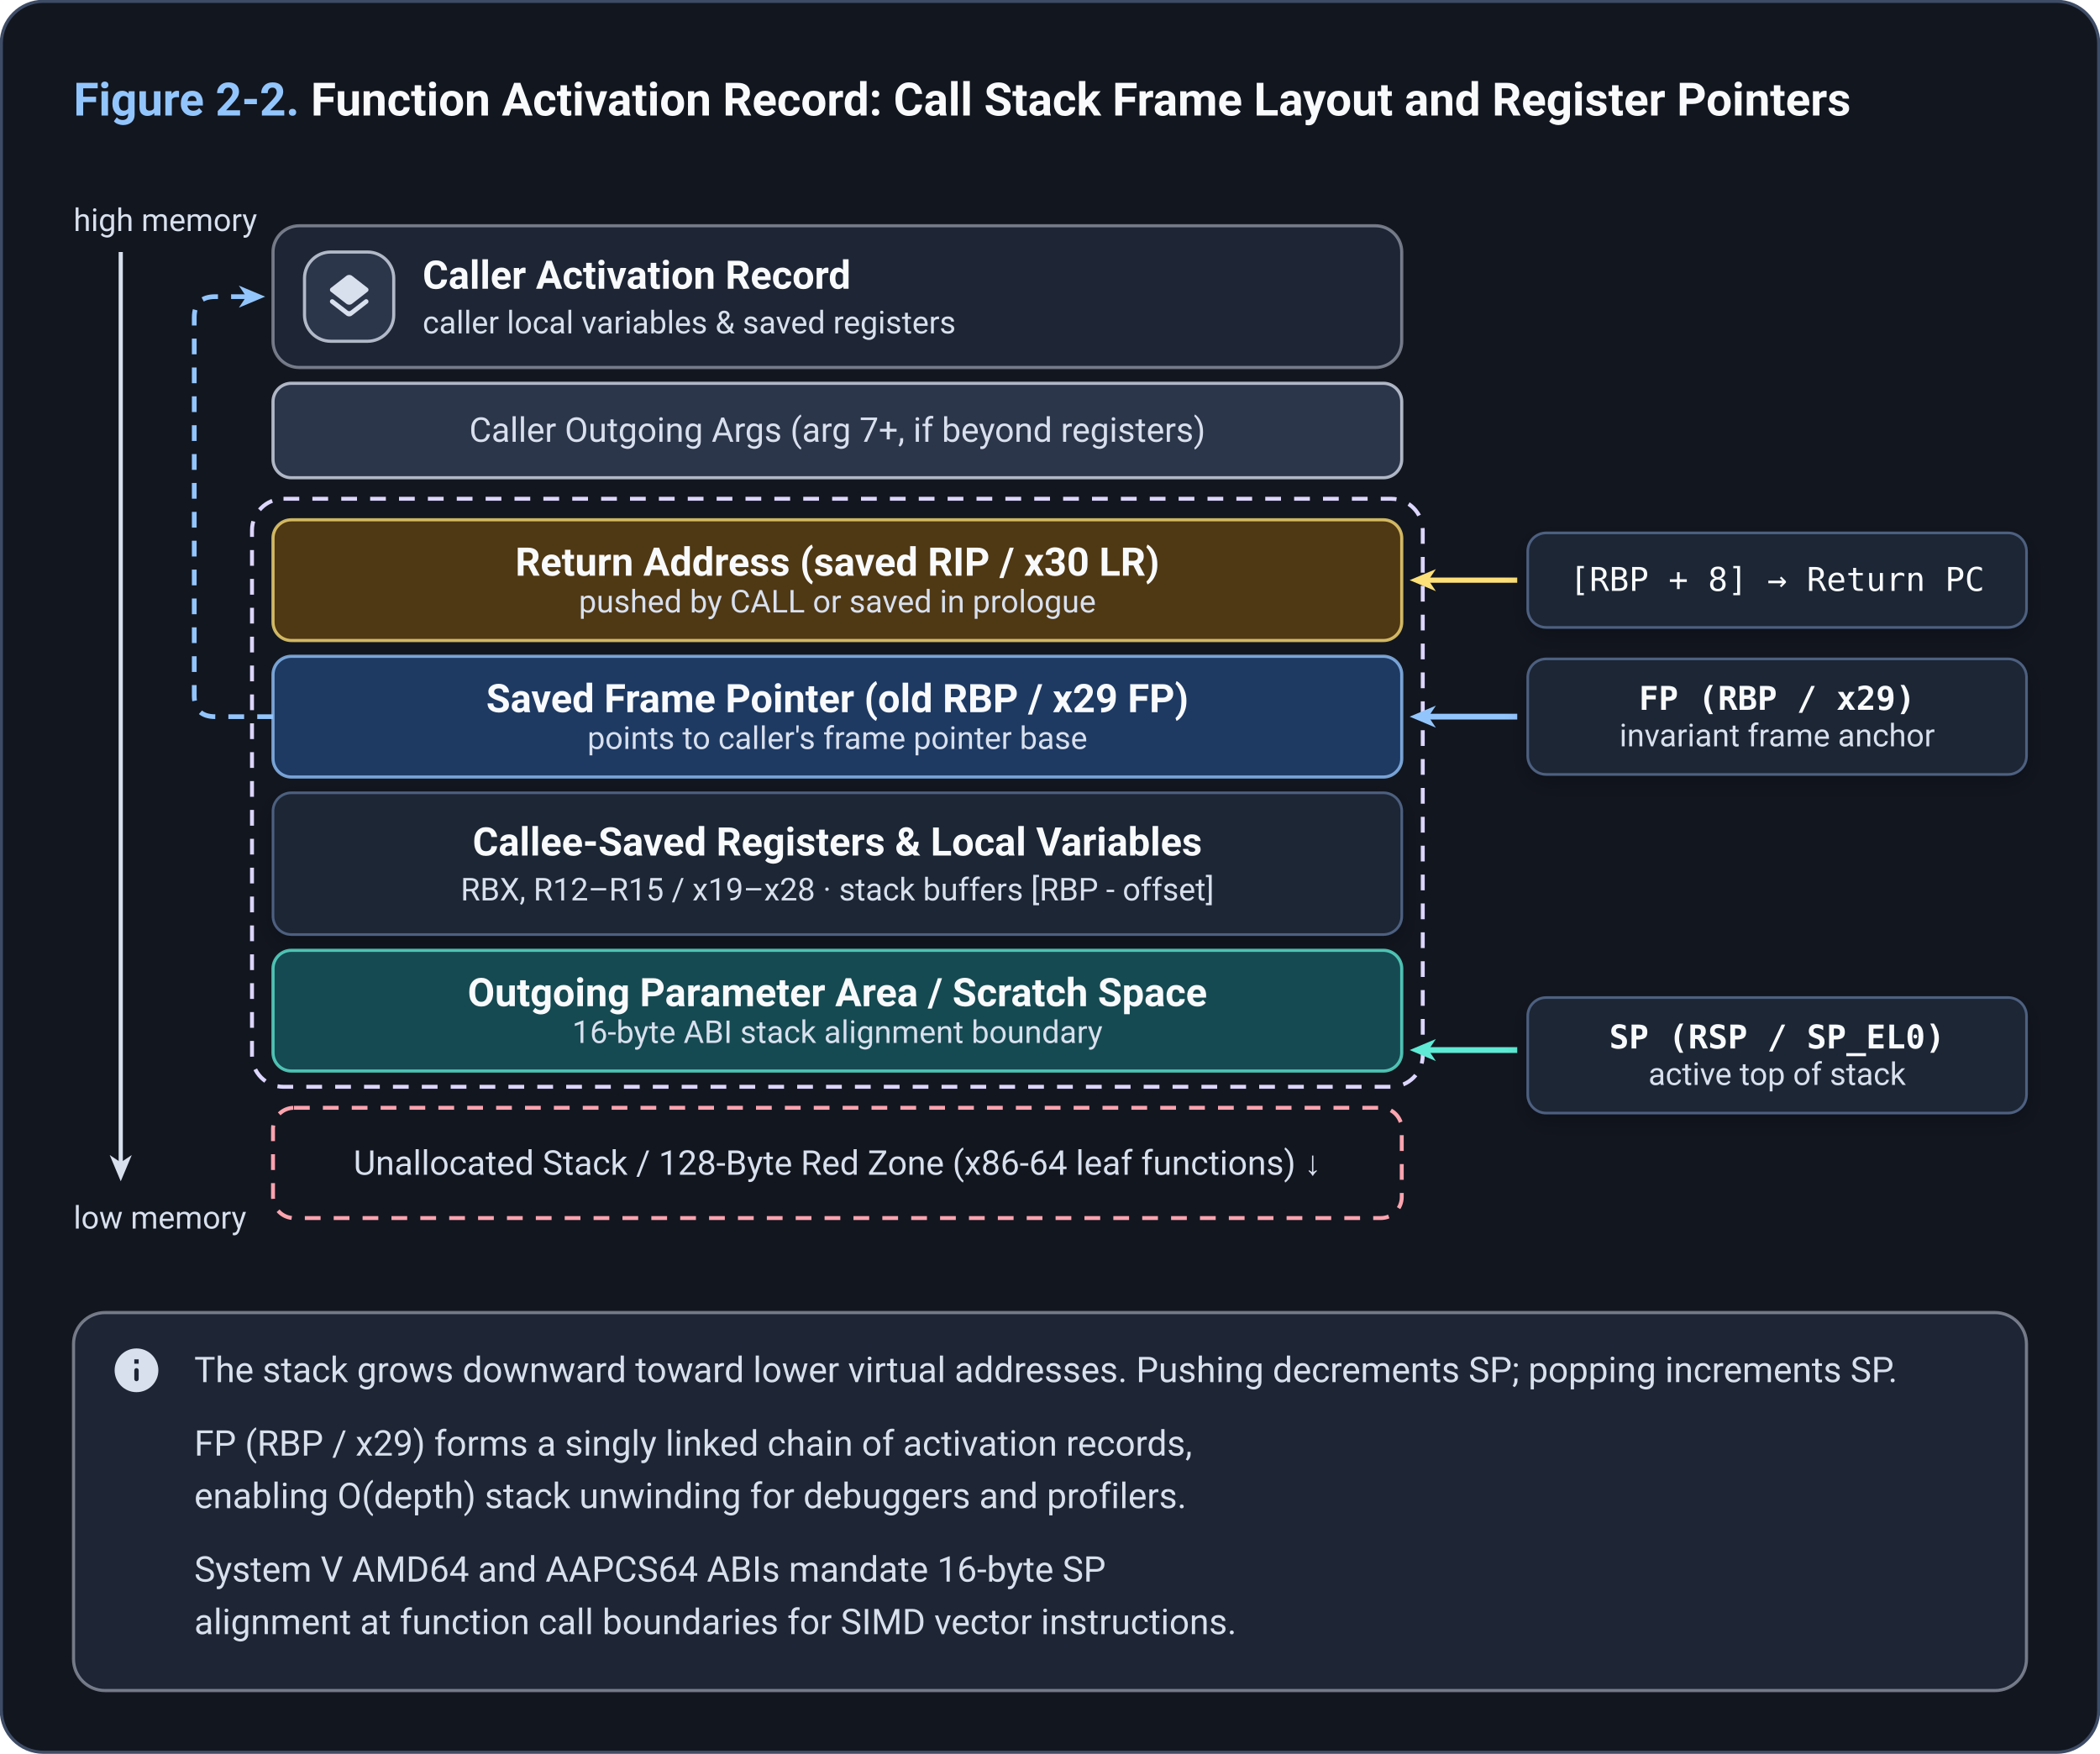
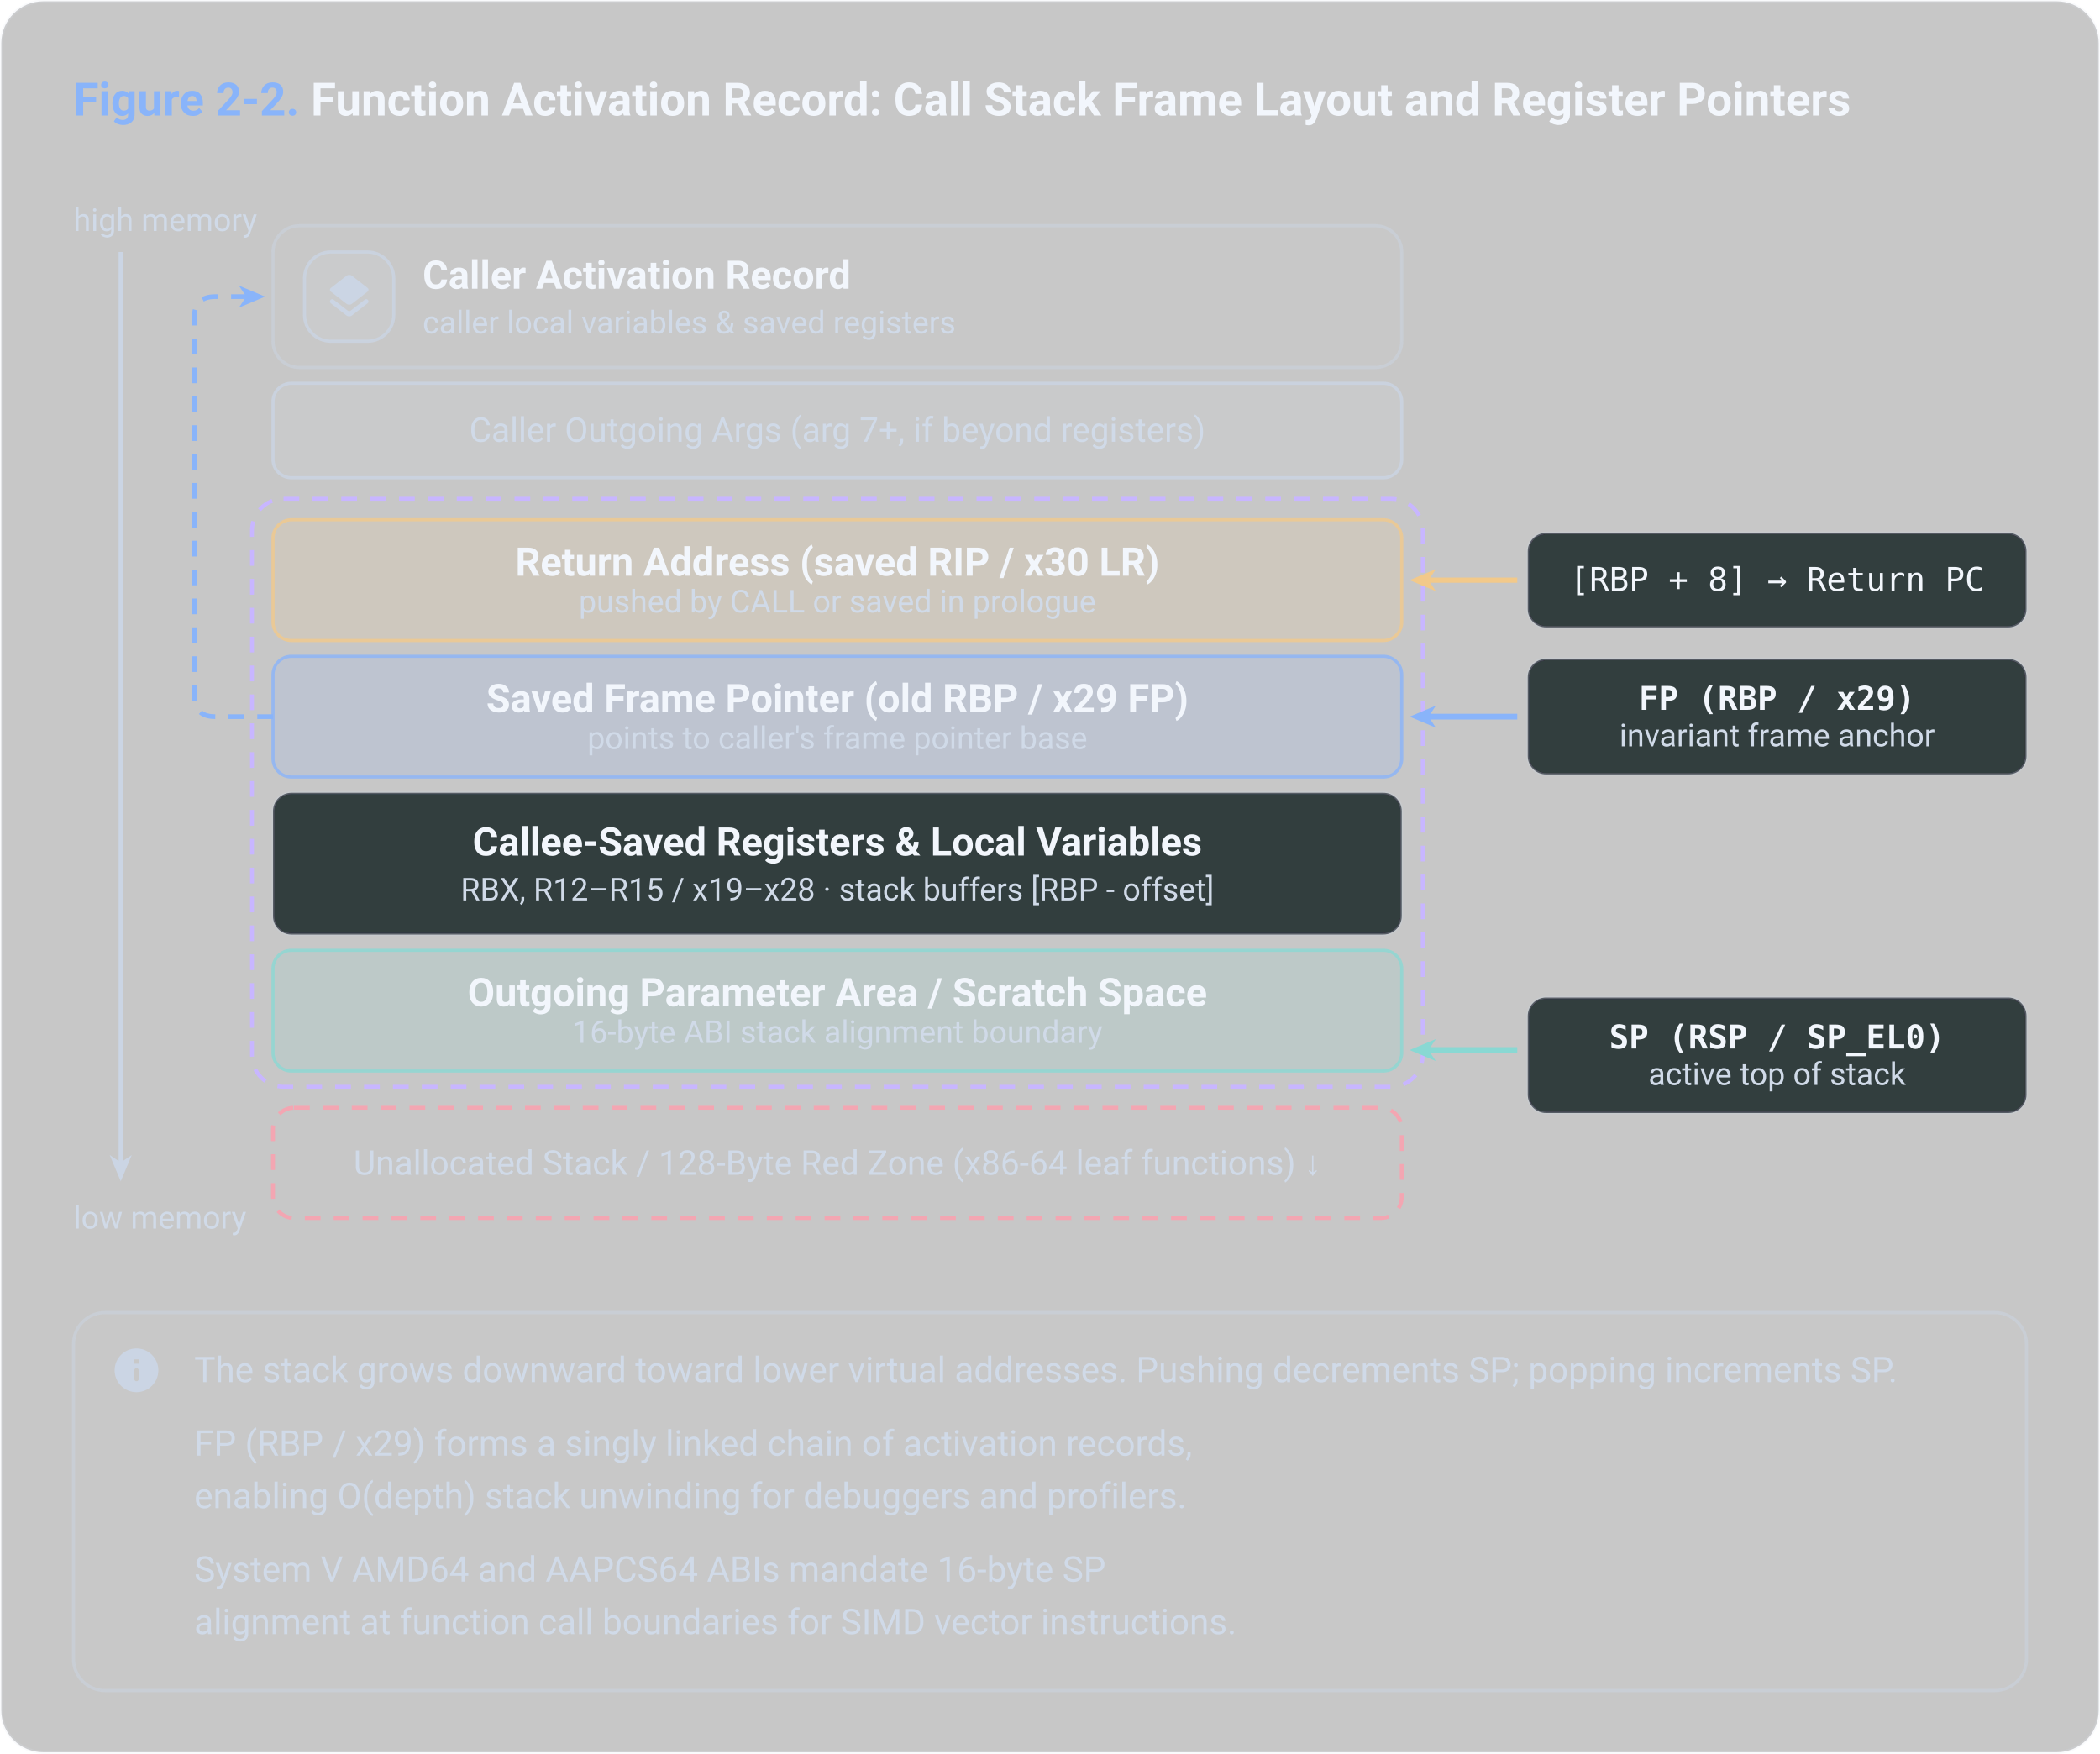
<svg xmlns="http://www.w3.org/2000/svg" viewBox="0 0 800 668" width="800" height="668">
  <style>
-     text { font-family: -apple-system, BlinkMacSystemFont, "Segoe UI", Roboto, "Helvetica Neue", Arial, sans-serif; fill: #F8FAFC; }
-     .paper { fill: #12161F; }
-     .frame { fill: #12161F; stroke: #3E4C66; stroke-width: 1.2; }
-     .card { fill: #1E2636; stroke: #4E6080; stroke-width: 1; }
-     .hair { stroke: #3E4C66; stroke-width: 1.2; fill: none; }
-     .muted { fill: #D8E0EE; }
-     .ink { fill: #F8FAFC; }
+     text { font-family: -apple-system, BlinkMacSystemFont, "Segoe UI", Roboto, "Helvetica Neue", Arial, sans-serif; fill: #F2F6FC; }
+     .paper { fill: #121722; }
+     .frame { fill: rgba(0, 0, 0, 0.22); stroke: rgba(226, 232, 240, 0.18); stroke-width: 1.2; }
+     .card { fill: rgba(13, 18, 28, 0.80); stroke: rgba(203, 213, 225, 0.24); stroke-width: 1; }
+     .hair { stroke: rgba(226, 232, 240, 0.18); stroke-width: 1.2; fill: none; }
+     .muted { fill: #D0DAE8; }
+     .ink { fill: #F2F6FC; }
    .title { font-size: 17.5px; font-weight: 650; }
    .head { font-size: 15.5px; font-weight: 650; }
    .name { font-size: 15px; font-weight: 650; }
    .body { font-size: 13.5px; }
    .sub { font-size: 13px; }
    .mono { font-size: 12.5px; font-family: "SF Mono", SFMono-Regular, ui-monospace, Menlo, Consolas, monospace; }
    .monob { font-size: 12.5px; font-weight: 650; font-family: "SF Mono", SFMono-Regular, ui-monospace, Menlo, Consolas, monospace; }
    .small { font-size: 12px; }
    .note { font-size: 13.5px; }
    .noteb { font-size: 13.5px; font-weight: 650; }
-     .sub, .small, .note { fill: #D8E0EE; }
-     .c-blue { fill: #182B49; stroke: #93C5FD; stroke-opacity: 0.48; stroke-width: 1.2; }
-     .m-blue { fill: #1E3A63; stroke: #93C5FD; stroke-opacity: 0.78; stroke-width: 1.2; }
-     .a-blue { fill: #93C5FD; }
-     .t-blue { fill: #93C5FD; }
-     .w-blue { stroke: #93C5FD; fill: none; stroke-linecap: butt; stroke-linejoin: round; }
-     .o-blue { stroke: #93C5FD; fill: none; stroke-width: 1.5; }
-     .h-blue { stroke: #93C5FD; stroke-width: 1.4; }
-     .c-green { fill: #133328; stroke: #86EFAC; stroke-opacity: 0.48; stroke-width: 1.2; }
-     .m-green { fill: #184D3B; stroke: #86EFAC; stroke-opacity: 0.78; stroke-width: 1.2; }
-     .a-green { fill: #86EFAC; }
-     .t-green { fill: #86EFAC; }
-     .w-green { stroke: #86EFAC; fill: none; stroke-linecap: butt; stroke-linejoin: round; }
-     .o-green { stroke: #86EFAC; fill: none; stroke-width: 1.5; }
-     .h-green { stroke: #86EFAC; stroke-width: 1.4; }
-     .c-amber { fill: #34250F; stroke: #FDE078; stroke-opacity: 0.48; stroke-width: 1.2; }
-     .m-amber { fill: #4F3814; stroke: #FDE078; stroke-opacity: 0.78; stroke-width: 1.2; }
-     .a-amber { fill: #FDE078; }
-     .t-amber { fill: #FDE078; }
-     .w-amber { stroke: #FDE078; fill: none; stroke-linecap: butt; stroke-linejoin: round; }
-     .o-amber { stroke: #FDE078; fill: none; stroke-width: 1.5; }
-     .h-amber { stroke: #FDE078; stroke-width: 1.4; }
-     .c-red { fill: #3A1B23; stroke: #FDA4AF; stroke-opacity: 0.48; stroke-width: 1.2; }
-     .m-red { fill: #582430; stroke: #FDA4AF; stroke-opacity: 0.78; stroke-width: 1.2; }
-     .a-red { fill: #FDA4AF; }
-     .t-red { fill: #FDA4AF; }
-     .w-red { stroke: #FDA4AF; fill: none; stroke-linecap: butt; stroke-linejoin: round; }
-     .o-red { stroke: #FDA4AF; fill: none; stroke-width: 1.5; }
-     .h-red { stroke: #FDA4AF; stroke-width: 1.4; }
-     .c-purple { fill: #261E47; stroke: #DDD6FE; stroke-opacity: 0.48; stroke-width: 1.2; }
-     .m-purple { fill: #382B6B; stroke: #DDD6FE; stroke-opacity: 0.78; stroke-width: 1.2; }
-     .a-purple { fill: #DDD6FE; }
-     .t-purple { fill: #DDD6FE; }
-     .w-purple { stroke: #DDD6FE; fill: none; stroke-linecap: butt; stroke-linejoin: round; }
-     .o-purple { stroke: #DDD6FE; fill: none; stroke-width: 1.5; }
-     .h-purple { stroke: #DDD6FE; stroke-width: 1.4; }
-     .c-teal { fill: #113136; stroke: #5EEAD4; stroke-opacity: 0.48; stroke-width: 1.2; }
-     .m-teal { fill: #164A52; stroke: #5EEAD4; stroke-opacity: 0.78; stroke-width: 1.2; }
-     .a-teal { fill: #5EEAD4; }
-     .t-teal { fill: #5EEAD4; }
-     .w-teal { stroke: #5EEAD4; fill: none; stroke-linecap: butt; stroke-linejoin: round; }
-     .o-teal { stroke: #5EEAD4; fill: none; stroke-width: 1.5; }
-     .h-teal { stroke: #5EEAD4; stroke-width: 1.4; }
-     .c-gray { fill: #1E2534; stroke: #D8E0EE; stroke-opacity: 0.48; stroke-width: 1.2; }
-     .m-gray { fill: #2C364A; stroke: #D8E0EE; stroke-opacity: 0.78; stroke-width: 1.2; }
-     .a-gray { fill: #D8E0EE; }
-     .t-gray { fill: #D8E0EE; }
-     .w-gray { stroke: #D8E0EE; fill: none; stroke-linecap: butt; stroke-linejoin: round; }
-     .o-gray { stroke: #D8E0EE; fill: none; stroke-width: 1.5; }
-     .h-gray { stroke: #D8E0EE; stroke-width: 1.4; }
-     .c-wire { fill: #1E2534; }
-     .m-wire { fill: #2C364A; }
-     .a-wire { fill: #CBD5E1; }
-     .t-wire { fill: #CBD5E1; }
-     .w-wire { stroke: #CBD5E1; fill: none; stroke-linecap: butt; stroke-linejoin: round; }
-     .o-wire { stroke: #CBD5E1; fill: none; stroke-width: 1.5; }
-     .h-wire { stroke: #CBD5E1; stroke-width: 1.4; }
+     .sub, .small, .note { fill: #D0DAE8; }
+     .c-blue { fill: rgba(137, 180, 250, 0.08); stroke: #89B4FA; stroke-opacity: 0.48; stroke-width: 1.2; }
+     .m-blue { fill: rgba(137, 180, 250, 0.16); stroke: #89B4FA; stroke-opacity: 0.78; stroke-width: 1.2; }
+     .a-blue { fill: #89B4FA; }
+     .t-blue { fill: #89B4FA; }
+     .w-blue { stroke: #89B4FA; fill: none; stroke-linecap: butt; stroke-linejoin: round; }
+     .o-blue { stroke: #89B4FA; fill: none; stroke-width: 1.5; }
+     .h-blue { stroke: #89B4FA; stroke-width: 1.4; }
+     .c-green { fill: rgba(166, 227, 161, 0.08); stroke: #A6E3A1; stroke-opacity: 0.48; stroke-width: 1.2; }
+     .m-green { fill: rgba(166, 227, 161, 0.15); stroke: #A6E3A1; stroke-opacity: 0.78; stroke-width: 1.2; }
+     .a-green { fill: #A6E3A1; }
+     .t-green { fill: #A6E3A1; }
+     .w-green { stroke: #A6E3A1; fill: none; stroke-linecap: butt; stroke-linejoin: round; }
+     .o-green { stroke: #A6E3A1; fill: none; stroke-width: 1.5; }
+     .h-green { stroke: #A6E3A1; stroke-width: 1.4; }
+     .c-amber { fill: rgba(242, 201, 138, 0.08); stroke: #F2C98A; stroke-opacity: 0.48; stroke-width: 1.2; }
+     .m-amber { fill: rgba(242, 201, 138, 0.16); stroke: #F2C98A; stroke-opacity: 0.78; stroke-width: 1.2; }
+     .a-amber { fill: #F2C98A; }
+     .t-amber { fill: #F2C98A; }
+     .w-amber { stroke: #F2C98A; fill: none; stroke-linecap: butt; stroke-linejoin: round; }
+     .o-amber { stroke: #F2C98A; fill: none; stroke-width: 1.5; }
+     .h-amber { stroke: #F2C98A; stroke-width: 1.4; }
+     .c-red { fill: rgba(243, 166, 178, 0.08); stroke: #F3A6B2; stroke-opacity: 0.48; stroke-width: 1.2; }
+     .m-red { fill: rgba(243, 166, 178, 0.16); stroke: #F3A6B2; stroke-opacity: 0.78; stroke-width: 1.2; }
+     .a-red { fill: #F3A6B2; }
+     .t-red { fill: #F3A6B2; }
+     .w-red { stroke: #F3A6B2; fill: none; stroke-linecap: butt; stroke-linejoin: round; }
+     .o-red { stroke: #F3A6B2; fill: none; stroke-width: 1.5; }
+     .h-red { stroke: #F3A6B2; stroke-width: 1.4; }
+     .c-purple { fill: rgba(200, 182, 255, 0.08); stroke: #C8B6FF; stroke-opacity: 0.48; stroke-width: 1.2; }
+     .m-purple { fill: rgba(200, 182, 255, 0.16); stroke: #C8B6FF; stroke-opacity: 0.78; stroke-width: 1.2; }
+     .a-purple { fill: #C8B6FF; }
+     .t-purple { fill: #C8B6FF; }
+     .w-purple { stroke: #C8B6FF; fill: none; stroke-linecap: butt; stroke-linejoin: round; }
+     .o-purple { stroke: #C8B6FF; fill: none; stroke-width: 1.5; }
+     .h-purple { stroke: #C8B6FF; stroke-width: 1.4; }
+     .c-teal { fill: rgba(137, 216, 211, 0.08); stroke: #89D8D3; stroke-opacity: 0.48; stroke-width: 1.2; }
+     .m-teal { fill: rgba(137, 216, 211, 0.15); stroke: #89D8D3; stroke-opacity: 0.78; stroke-width: 1.2; }
+     .a-teal { fill: #89D8D3; }
+     .t-teal { fill: #89D8D3; }
+     .w-teal { stroke: #89D8D3; fill: none; stroke-linecap: butt; stroke-linejoin: round; }
+     .o-teal { stroke: #89D8D3; fill: none; stroke-width: 1.5; }
+     .h-teal { stroke: #89D8D3; stroke-width: 1.4; }
+     .c-gray { fill: rgba(226, 232, 240, 0.04); stroke: #CBD5E4; stroke-opacity: 0.48; stroke-width: 1.2; }
+     .m-gray { fill: rgba(226, 232, 240, 0.10); stroke: #CBD5E4; stroke-opacity: 0.78; stroke-width: 1.2; }
+     .a-gray { fill: #CBD5E4; }
+     .t-gray { fill: #CBD5E4; }
+     .w-gray { stroke: #CBD5E4; fill: none; stroke-linecap: butt; stroke-linejoin: round; }
+     .o-gray { stroke: #CBD5E4; fill: none; stroke-width: 1.5; }
+     .h-gray { stroke: #CBD5E4; stroke-width: 1.4; }
+     .c-wire { fill: rgba(226, 232, 240, 0.04); }
+     .m-wire { fill: rgba(226, 232, 240, 0.10); }
+     .a-wire { fill: #AAB7C9; }
+     .t-wire { fill: #AAB7C9; }
+     .w-wire { stroke: #AAB7C9; fill: none; stroke-linecap: butt; stroke-linejoin: round; }
+     .o-wire { stroke: #AAB7C9; fill: none; stroke-width: 1.5; }
+     .h-wire { stroke: #AAB7C9; stroke-width: 1.4; }
  </style>
  <defs>
    <filter id="lift" x="-10%" y="-15%" width="120%" height="140%">
-       <feDropShadow dx="0" dy="1" stdDeviation="1.2" flood-color="#000000" flood-opacity="0.35" />
-       <feDropShadow dx="0" dy="3" stdDeviation="4" flood-color="#000000" flood-opacity="0.24" />
+       <feDropShadow dx="0" dy="1" stdDeviation="1.2" flood-color="#000000" flood-opacity="0.0" />
+       <feDropShadow dx="0" dy="3" stdDeviation="4" flood-color="#000000" flood-opacity="0.00" />
    </filter>
  </defs>
  <rect x="0.5" y="0.5" width="799" height="667" rx="16" class="frame" />
  <text x="28" y="44" class="title">
    <tspan class="t-blue">Figure 2-2.</tspan> Function Activation Record: Call Stack Frame Layout and Register Pointers</text>
  <g transform="translate(0 74)">
    <text x="28.0" y="14.0" class="small">high memory</text>
    <polygon points="46.0,376.0 41.8,366.0 46.0,368.8 50.2,366.0" class="a-gray" />
    <path d="M46.0,22.0 L46.0,369.0" class="w-gray" stroke-width="1.6" />
    <text x="28.0" y="394.0" class="small">low memory</text>
    <rect x="104.0" y="12.0" width="430.0" height="54.0" rx="10" class="c-gray" />
    <rect x="116.0" y="22.0" width="34.0" height="34.0" rx="10" class="m-gray" />
    <g transform="translate(122.5 28.5) scale(0.878)" class="a-gray">
      <path d="M12.6 18.06c-.36.28-.87.28-1.23 0l-6.15-4.78a.991.991 0 0 0-1.22 0 .997.997 0 0 0 0 1.57l6.76 5.26c.72.56 1.73.56 2.46 0l6.76-5.26c.51-.4.51-1.17 0-1.57l-.01-.01a.991.991 0 0 0-1.22 0l-6.15 4.79zm.63-3.02 6.76-5.26c.51-.4.51-1.18 0-1.58l-6.76-5.26c-.72-.56-1.73-.56-2.46 0L4.01 8.21c-.51.4-.51 1.18 0 1.58l6.76 5.26c.72.56 1.74.56 2.46-.01z" />
    </g>
    <text x="161.0" y="36.0" class="name" data-fit="161.0,526.0">Caller Activation Record</text>
    <text x="161.0" y="53.0" class="small" data-fit="161.0,526.0">caller local variables &amp; saved registers</text>
    <rect x="104.0" y="72.0" width="430.0" height="36.0" rx="7" class="m-gray" />
    <text x="319.0" y="94.3" class="sub" text-anchor="middle" data-fit="109.0,529.0">Caller Outgoing Args (arg 7+, if beyond registers)</text>
    <rect x="96.0" y="116.0" width="446.0" height="224.0" rx="12" class="o-purple" stroke-dasharray="6 5" />
    <rect x="104.0" y="124.0" width="430.0" height="46.0" rx="7" class="m-amber" />
    <text x="319.0" y="145.3" class="name" text-anchor="middle" data-fit="109.0,529.0">Return Address (saved RIP / x30 LR)</text>
    <text x="319.0" y="159.3" class="small" text-anchor="middle" data-fit="109.0,529.0">pushed by CALL or saved in prologue</text>
    <rect x="104.0" y="176.0" width="430.0" height="46.0" rx="7" class="m-blue" />
    <text x="319.0" y="197.3" class="name" text-anchor="middle" data-fit="109.0,529.0">Saved Frame Pointer (old RBP / x29 FP)</text>
    <text x="319.0" y="211.3" class="small" text-anchor="middle" data-fit="109.0,529.0">points to caller's frame pointer base</text>
    <rect x="104.0" y="228.0" width="430.0" height="54.0" rx="7" class="card" filter="url(#lift)" />
    <text x="319.0" y="251.9" class="name" text-anchor="middle" data-fit="109.0,529.0">Callee-Saved Registers &amp; Local Variables</text>
    <text x="319.0" y="269.0" class="small" text-anchor="middle" data-fit="109.0,529.0">RBX, R12–R15 / x19–x28 · stack buffers [RBP - offset]</text>
    <rect x="104.0" y="288.0" width="430.0" height="46.0" rx="7" class="m-teal" />
    <text x="319.0" y="309.3" class="name" text-anchor="middle" data-fit="109.0,529.0">Outgoing Parameter Area / Scratch Space</text>
    <text x="319.0" y="323.3" class="small" text-anchor="middle" data-fit="109.0,529.0">16-byte ABI stack alignment boundary</text>
    <rect x="104.0" y="348.0" width="430.0" height="42.0" rx="8" class="o-red" stroke-dasharray="6 5" />
    <text x="319.0" y="373.5" class="sub" text-anchor="middle">Unallocated Stack / 128-Byte Red Zone (x86-64 leaf functions) ↓</text>
    <polygon points="537.0,147.0 547.0,142.8 544.2,147.0 547.0,151.2" class="a-amber" />
    <path d="M578.0,147.0 L544.0,147.0" class="w-amber" stroke-width="2.0" />
    <rect x="582.0" y="129.0" width="190.0" height="36.0" rx="7" class="card" filter="url(#lift)" />
    <text x="677.0" y="151.1" class="mono" text-anchor="middle" data-fit="587.0,767.0">[RBP + 8] → Return PC</text>
    <polygon points="537.0,199.0 547.0,194.8 544.2,199.0 547.0,203.2" class="a-blue" />
    <path d="M578.0,199.0 L544.0,199.0" class="w-blue" stroke-width="2.2" />
    <rect x="582.0" y="177.0" width="190.0" height="44.0" rx="7" class="card" filter="url(#lift)" />
    <text x="677.0" y="196.4" class="monob" text-anchor="middle" data-fit="587.0,767.0">FP (RBP / x29)</text>
    <text x="677.0" y="210.3" class="small" text-anchor="middle" data-fit="587.0,767.0">invariant frame anchor</text>
    <polygon points="537.0,326.0 547.0,321.8 544.2,326.0 547.0,330.2" class="a-teal" />
    <path d="M578.0,326.0 L544.0,326.0" class="w-teal" stroke-width="2.2" />
    <rect x="582.0" y="306.0" width="190.0" height="44.0" rx="7" class="card" filter="url(#lift)" />
    <text x="677.0" y="325.4" class="monob" text-anchor="middle" data-fit="587.0,767.0">SP (RSP / SP_EL0)</text>
    <text x="677.0" y="339.3" class="small" text-anchor="middle" data-fit="587.0,767.0">active top of stack</text>
    <polygon points="101.0,39.0 91.0,43.2 93.8,39.0 91.0,34.8" class="a-blue" />
    <path d="M104.0,199.0 L82.0,199.0 Q74.0,199.0 74.0,191.0 L74.0,47.0 Q74.0,39.0 82.0,39.0 L94.0,39.0" class="w-blue" stroke-width="1.8" stroke-dasharray="6 5" />
  </g>
  <rect x="28" y="500" width="744" height="144" rx="12" class="c-gray" />
  <g transform="translate(42 512) scale(0.833)" class="a-gray">
    <path d="M12 2C6.48 2 2 6.48 2 12s4.48 10 10 10 10-4.48 10-10S17.52 2 12 2zm0 15c-.55 0-1-.45-1-1v-4c0-.55.45-1 1-1s1 .45 1 1v4c0 .55-.45 1-1 1zm1-8h-2V7h2v2z" />
  </g>
  <text x="74" y="526.5" class="note" data-fit="74,760">The stack grows downward toward lower virtual addresses. Pushing decrements SP; popping increments SP.</text>
  <text x="74" y="554.5" class="note" data-fit="74,760">FP (RBP / x29) forms a singly linked chain of activation records,</text>
  <text x="74" y="574.5" class="note" data-fit="74,760">enabling O(depth) stack unwinding for debuggers and profilers.</text>
  <text x="74" y="602.5" class="note" data-fit="74,760">System V AMD64 and AAPCS64 ABIs mandate 16-byte SP</text>
  <text x="74" y="622.5" class="note" data-fit="74,760">alignment at function call boundaries for SIMD vector instructions.</text>
</svg>
